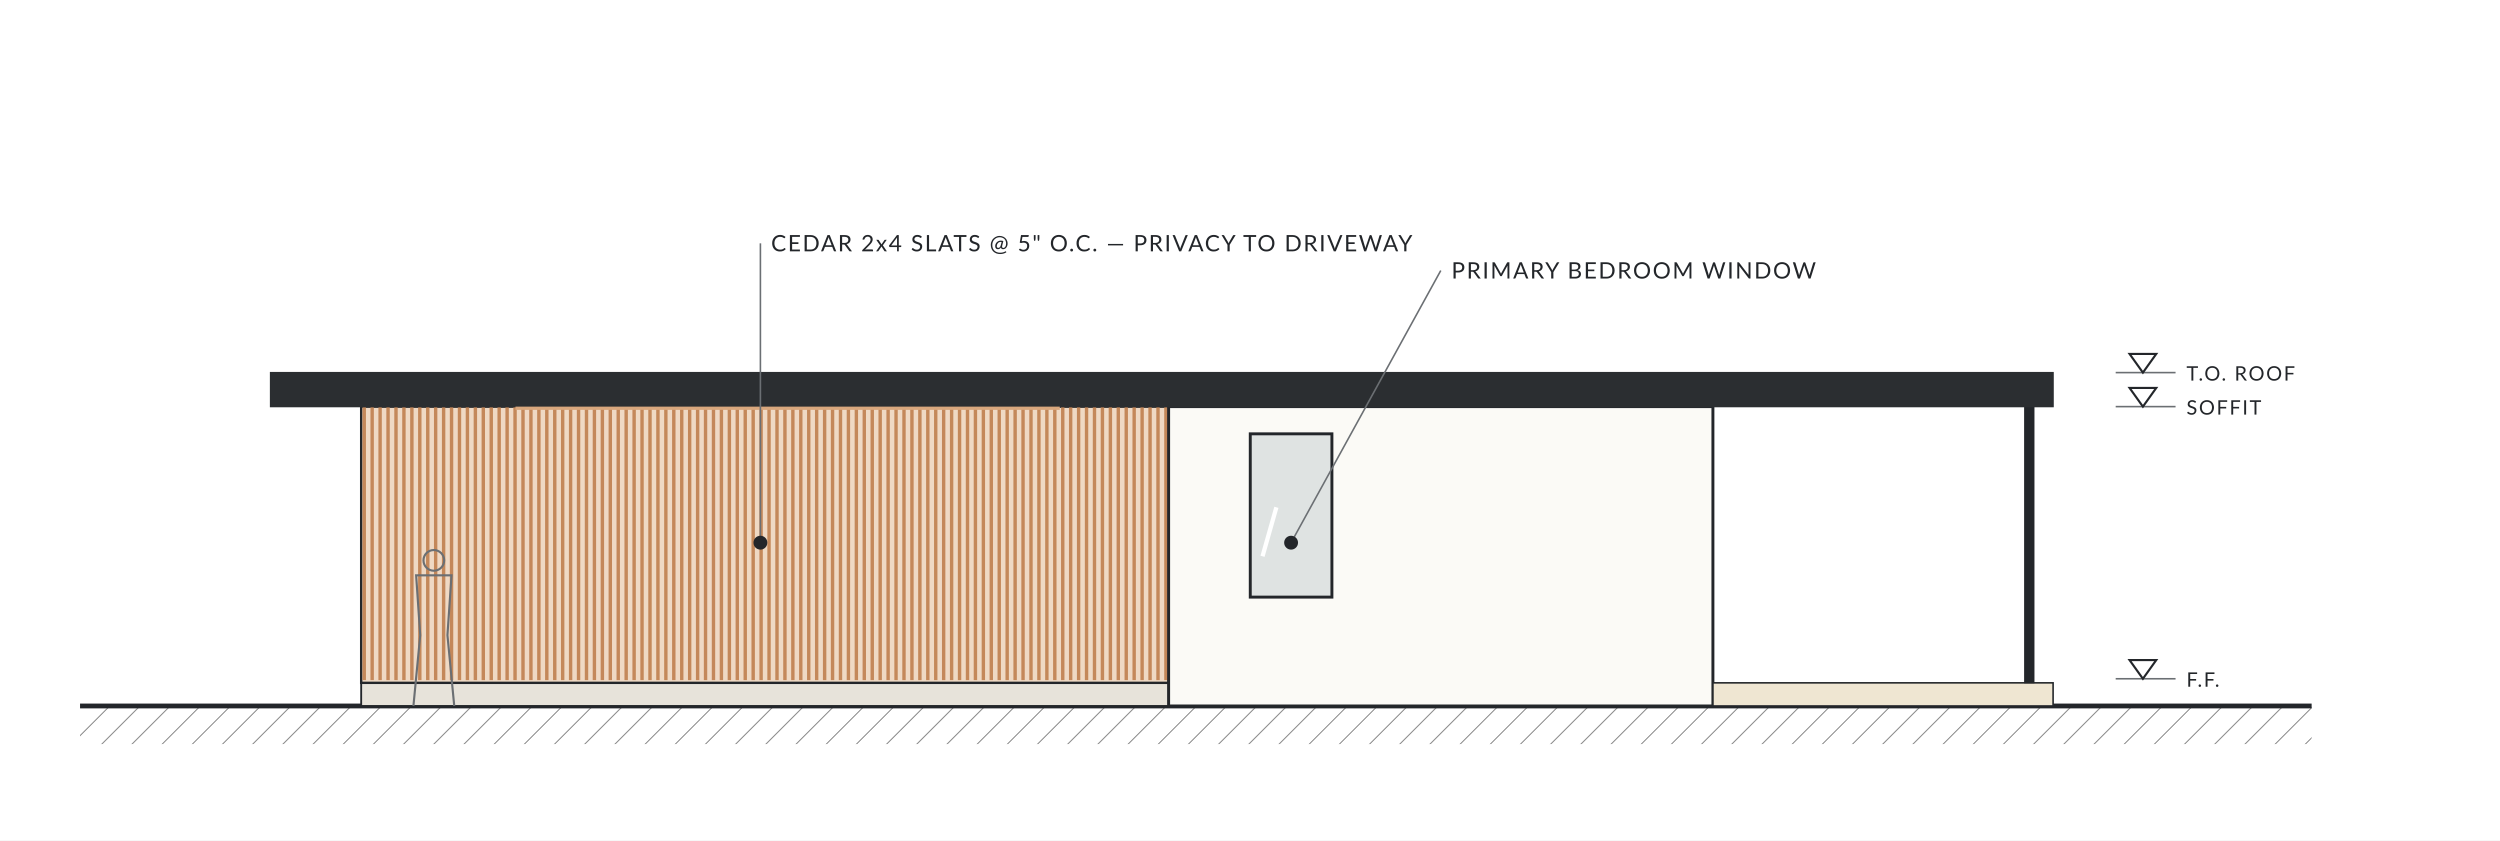
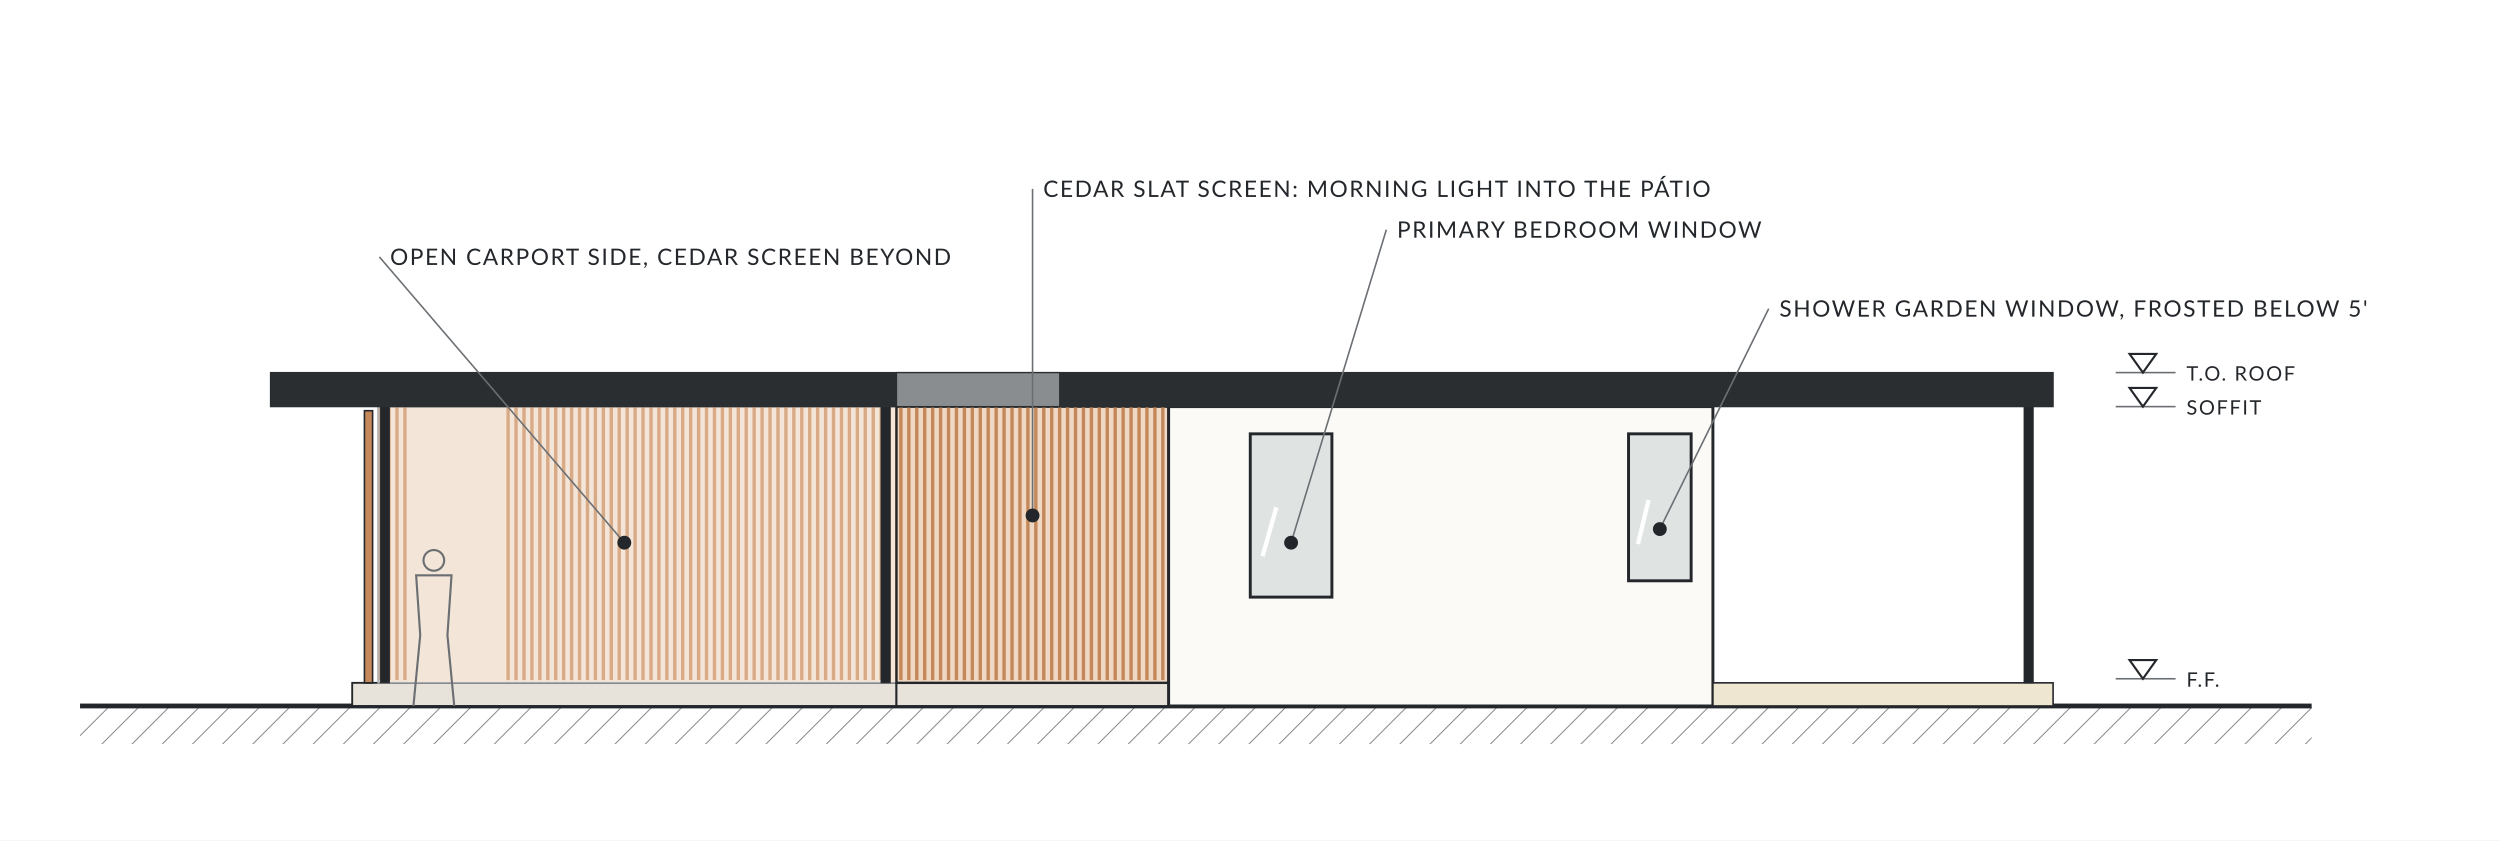
<svg xmlns="http://www.w3.org/2000/svg" viewBox="0 0 937 315" width="937" height="315" data-x0="20" data-y0="-2" data-y1="23" data-pad="30" data-scale="10.2" data-flip="1">
  <defs>
    <pattern id="pavers" width="18" height="12" patternUnits="userSpaceOnUse">
      <rect width="18" height="12" fill="#f3efe6" />
      <path d="M0 0 H18 M0 0 V12 M9 6 V12 M0 6 H18" stroke="#d2c9b6" stroke-width="0.6" />
    </pattern>
    <pattern id="dg" width="7" height="7" patternUnits="userSpaceOnUse">
      <rect width="7" height="7" fill="#f6f1e7" />
      <circle cx="2" cy="2" r="0.6" fill="#d6c7ad" />
      <circle cx="5.5" cy="5" r="0.5" fill="#d6c7ad" />
    </pattern>
    <pattern id="mosaic" width="7" height="7" patternUnits="userSpaceOnUse">
      <rect width="7" height="7" fill="#2a2a29" />
      <path d="M0 2 L3 0 L7 3 M2 7 L4 4 L7 6 M0 5 L3 4" stroke="#8b847a" stroke-width="0.5" fill="none" />
    </pattern>
    <pattern id="planting" width="9" height="9" patternUnits="userSpaceOnUse">
      <rect width="9" height="9" fill="#eef1e8" />
      <circle cx="2.5" cy="2.5" r="1.1" fill="none" stroke="#a9b89a" stroke-width="0.5" />
      <circle cx="7" cy="6.5" r="0.8" fill="none" stroke="#a9b89a" stroke-width="0.5" />
    </pattern>
    <pattern id="lawn" width="6" height="6" patternUnits="userSpaceOnUse">
      <rect width="6" height="6" fill="#eef1e6" />
      <path d="M1 5 l1 -2 M4 2 l1 -2" stroke="#b9c4a3" stroke-width="0.6" />
    </pattern>
    <pattern id="stone" width="16" height="8" patternUnits="userSpaceOnUse">
      <rect width="16" height="8" fill="#efe6d2" />
      <path d="M0 0 H16 M0 4 H16 M5 0 V4 M12 4 V8" stroke="#c9b993" stroke-width="0.5" />
    </pattern>
    <pattern id="diag" width="5" height="5" patternUnits="userSpaceOnUse" patternTransform="rotate(45)">
      <rect width="5" height="5" fill="#ffffff" />
      <line x1="0" y1="0" x2="0" y2="5" stroke="#9a9a9a" stroke-width="0.6" />
    </pattern>
    <pattern id="earth" width="8" height="8" patternUnits="userSpaceOnUse" patternTransform="rotate(45)">
      <rect width="8" height="8" fill="#ffffff" />
      <line x1="0" y1="0" x2="0" y2="8" stroke="#8a8a8a" stroke-width="0.7" />
    </pattern>
  </defs>
  <rect width="100%" height="100%" fill="#ffffff" />
  <rect x="30.00" y="264.60" width="836.40" height="14.28" fill="url(#earth)" stroke="none" stroke-width="1.0" />
  <line x1="30.00" y1="264.60" x2="866.40" y2="264.60" stroke="#23262a" stroke-width="1.8" />
-   <rect x="135.37" y="255.93" width="302.63" height="8.67" fill="#e7e3da" stroke="#23262a" stroke-width="0.7" />
-   <rect x="135.37" y="152.40" width="302.63" height="103.53" fill="#efd9c4" stroke="#23262a" stroke-width="0.9" />
-   <rect x="135.88" y="152.60" width="1.28" height="102.31" fill="#c4885a" stroke="none" stroke-width="1.0" />
-   <rect x="138.85" y="152.60" width="1.27" height="102.31" fill="#c4885a" stroke="none" stroke-width="1.0" />
-   <rect x="141.83" y="152.60" width="1.27" height="102.31" fill="#c4885a" stroke="none" stroke-width="1.0" />
-   <rect x="144.80" y="152.60" width="1.28" height="102.31" fill="#c4885a" stroke="none" stroke-width="1.0" />
-   <rect x="147.78" y="152.60" width="1.28" height="102.31" fill="#c4885a" stroke="none" stroke-width="1.0" />
-   <rect x="150.75" y="152.60" width="1.28" height="102.31" fill="#c4885a" stroke="none" stroke-width="1.0" />
-   <rect x="153.73" y="152.60" width="1.28" height="102.31" fill="#c4885a" stroke="none" stroke-width="1.0" />
-   <rect x="156.70" y="152.60" width="1.28" height="102.31" fill="#c4885a" stroke="none" stroke-width="1.0" />
-   <rect x="159.68" y="152.60" width="1.28" height="102.31" fill="#c4885a" stroke="none" stroke-width="1.0" />
-   <rect x="162.65" y="152.60" width="1.27" height="102.31" fill="#c4885a" stroke="none" stroke-width="1.0" />
-   <rect x="165.63" y="152.60" width="1.28" height="102.31" fill="#c4885a" stroke="none" stroke-width="1.0" />
-   <rect x="168.60" y="152.60" width="1.28" height="102.31" fill="#c4885a" stroke="none" stroke-width="1.0" />
-   <rect x="171.58" y="152.60" width="1.27" height="102.31" fill="#c4885a" stroke="none" stroke-width="1.0" />
-   <rect x="174.55" y="152.60" width="1.28" height="102.31" fill="#c4885a" stroke="none" stroke-width="1.0" />
-   <rect x="177.53" y="152.60" width="1.28" height="102.31" fill="#c4885a" stroke="none" stroke-width="1.0" />
-   <rect x="180.50" y="152.60" width="1.28" height="102.31" fill="#c4885a" stroke="none" stroke-width="1.0" />
-   <rect x="183.48" y="152.60" width="1.28" height="102.31" fill="#c4885a" stroke="none" stroke-width="1.0" />
-   <rect x="186.45" y="152.60" width="1.28" height="102.31" fill="#c4885a" stroke="none" stroke-width="1.0" />
-   <rect x="189.43" y="152.60" width="1.28" height="102.31" fill="#c4885a" stroke="none" stroke-width="1.0" />
-   <rect x="192.40" y="152.60" width="1.28" height="102.31" fill="#c4885a" stroke="none" stroke-width="1.0" />
-   <rect x="195.38" y="152.60" width="1.28" height="102.31" fill="#c4885a" stroke="none" stroke-width="1.0" />
-   <rect x="198.35" y="152.60" width="1.28" height="102.31" fill="#c4885a" stroke="none" stroke-width="1.0" />
-   <rect x="201.33" y="152.60" width="1.28" height="102.31" fill="#c4885a" stroke="none" stroke-width="1.0" />
-   <rect x="204.30" y="152.60" width="1.28" height="102.31" fill="#c4885a" stroke="none" stroke-width="1.0" />
-   <rect x="207.28" y="152.60" width="1.28" height="102.31" fill="#c4885a" stroke="none" stroke-width="1.0" />
-   <rect x="210.25" y="152.60" width="1.28" height="102.31" fill="#c4885a" stroke="none" stroke-width="1.0" />
-   <rect x="213.23" y="152.60" width="1.27" height="102.31" fill="#c4885a" stroke="none" stroke-width="1.0" />
-   <rect x="216.20" y="152.60" width="1.28" height="102.31" fill="#c4885a" stroke="none" stroke-width="1.0" />
-   <rect x="219.18" y="152.60" width="1.28" height="102.31" fill="#c4885a" stroke="none" stroke-width="1.0" />
-   <rect x="222.15" y="152.60" width="1.27" height="102.31" fill="#c4885a" stroke="none" stroke-width="1.0" />
-   <rect x="225.13" y="152.60" width="1.28" height="102.31" fill="#c4885a" stroke="none" stroke-width="1.0" />
-   <rect x="228.10" y="152.60" width="1.28" height="102.31" fill="#c4885a" stroke="none" stroke-width="1.0" />
-   <rect x="231.08" y="152.60" width="1.27" height="102.31" fill="#c4885a" stroke="none" stroke-width="1.0" />
-   <rect x="234.05" y="152.60" width="1.28" height="102.31" fill="#c4885a" stroke="none" stroke-width="1.0" />
-   <rect x="237.03" y="152.60" width="1.28" height="102.31" fill="#c4885a" stroke="none" stroke-width="1.0" />
-   <rect x="240.00" y="152.60" width="1.27" height="102.31" fill="#c4885a" stroke="none" stroke-width="1.0" />
-   <rect x="242.98" y="152.60" width="1.28" height="102.31" fill="#c4885a" stroke="none" stroke-width="1.0" />
-   <rect x="245.95" y="152.60" width="1.28" height="102.31" fill="#c4885a" stroke="none" stroke-width="1.0" />
-   <rect x="248.93" y="152.60" width="1.27" height="102.31" fill="#c4885a" stroke="none" stroke-width="1.0" />
-   <rect x="251.90" y="152.60" width="1.28" height="102.31" fill="#c4885a" stroke="none" stroke-width="1.0" />
-   <rect x="254.88" y="152.60" width="1.27" height="102.31" fill="#c4885a" stroke="none" stroke-width="1.0" />
-   <rect x="257.85" y="152.60" width="1.27" height="102.31" fill="#c4885a" stroke="none" stroke-width="1.0" />
-   <rect x="260.83" y="152.60" width="1.28" height="102.31" fill="#c4885a" stroke="none" stroke-width="1.0" />
-   <rect x="263.80" y="152.60" width="1.27" height="102.31" fill="#c4885a" stroke="none" stroke-width="1.0" />
-   <rect x="266.78" y="152.60" width="1.27" height="102.31" fill="#c4885a" stroke="none" stroke-width="1.0" />
-   <rect x="269.75" y="152.60" width="1.27" height="102.31" fill="#c4885a" stroke="none" stroke-width="1.0" />
-   <rect x="272.73" y="152.60" width="1.28" height="102.31" fill="#c4885a" stroke="none" stroke-width="1.0" />
-   <rect x="275.70" y="152.60" width="1.27" height="102.31" fill="#c4885a" stroke="none" stroke-width="1.0" />
-   <rect x="278.68" y="152.60" width="1.27" height="102.31" fill="#c4885a" stroke="none" stroke-width="1.0" />
-   <rect x="281.65" y="152.60" width="1.28" height="102.31" fill="#c4885a" stroke="none" stroke-width="1.0" />
-   <rect x="284.63" y="152.60" width="1.27" height="102.31" fill="#c4885a" stroke="none" stroke-width="1.0" />
-   <rect x="287.60" y="152.60" width="1.27" height="102.31" fill="#c4885a" stroke="none" stroke-width="1.0" />
-   <rect x="290.58" y="152.60" width="1.28" height="102.31" fill="#c4885a" stroke="none" stroke-width="1.0" />
-   <rect x="293.55" y="152.60" width="1.28" height="102.31" fill="#c4885a" stroke="none" stroke-width="1.0" />
-   <rect x="296.53" y="152.60" width="1.27" height="102.31" fill="#c4885a" stroke="none" stroke-width="1.0" />
-   <rect x="299.50" y="152.60" width="1.27" height="102.31" fill="#c4885a" stroke="none" stroke-width="1.0" />
-   <rect x="302.48" y="152.60" width="1.27" height="102.31" fill="#c4885a" stroke="none" stroke-width="1.0" />
-   <rect x="305.45" y="152.60" width="1.27" height="102.31" fill="#c4885a" stroke="none" stroke-width="1.0" />
-   <rect x="308.43" y="152.60" width="1.28" height="102.31" fill="#c4885a" stroke="none" stroke-width="1.0" />
-   <rect x="311.40" y="152.60" width="1.28" height="102.31" fill="#c4885a" stroke="none" stroke-width="1.0" />
-   <rect x="314.38" y="152.60" width="1.27" height="102.31" fill="#c4885a" stroke="none" stroke-width="1.0" />
-   <rect x="317.35" y="152.60" width="1.27" height="102.31" fill="#c4885a" stroke="none" stroke-width="1.0" />
-   <rect x="320.33" y="152.60" width="1.27" height="102.31" fill="#c4885a" stroke="none" stroke-width="1.0" />
-   <rect x="323.30" y="152.60" width="1.27" height="102.31" fill="#c4885a" stroke="none" stroke-width="1.0" />
-   <rect x="326.28" y="152.60" width="1.28" height="102.31" fill="#c4885a" stroke="none" stroke-width="1.0" />
-   <rect x="329.25" y="152.60" width="1.28" height="102.31" fill="#c4885a" stroke="none" stroke-width="1.0" />
-   <rect x="332.23" y="152.60" width="1.27" height="102.31" fill="#c4885a" stroke="none" stroke-width="1.0" />
-   <rect x="335.20" y="152.60" width="1.27" height="102.31" fill="#c4885a" stroke="none" stroke-width="1.0" />
-   <rect x="338.18" y="152.60" width="1.27" height="102.31" fill="#c4885a" stroke="none" stroke-width="1.0" />
-   <rect x="341.15" y="152.60" width="1.28" height="102.31" fill="#c4885a" stroke="none" stroke-width="1.0" />
-   <rect x="344.13" y="152.60" width="1.28" height="102.31" fill="#c4885a" stroke="none" stroke-width="1.0" />
-   <rect x="347.10" y="152.60" width="1.28" height="102.31" fill="#c4885a" stroke="none" stroke-width="1.0" />
-   <rect x="350.08" y="152.60" width="1.27" height="102.31" fill="#c4885a" stroke="none" stroke-width="1.0" />
-   <rect x="353.05" y="152.60" width="1.27" height="102.31" fill="#c4885a" stroke="none" stroke-width="1.0" />
-   <rect x="356.03" y="152.60" width="1.27" height="102.31" fill="#c4885a" stroke="none" stroke-width="1.0" />
-   <rect x="359.00" y="152.60" width="1.28" height="102.31" fill="#c4885a" stroke="none" stroke-width="1.0" />
-   <rect x="361.98" y="152.60" width="1.28" height="102.31" fill="#c4885a" stroke="none" stroke-width="1.0" />
-   <rect x="364.95" y="152.60" width="1.28" height="102.31" fill="#c4885a" stroke="none" stroke-width="1.0" />
-   <rect x="367.93" y="152.60" width="1.27" height="102.31" fill="#c4885a" stroke="none" stroke-width="1.0" />
-   <rect x="370.90" y="152.60" width="1.27" height="102.31" fill="#c4885a" stroke="none" stroke-width="1.0" />
-   <rect x="373.88" y="152.60" width="1.27" height="102.31" fill="#c4885a" stroke="none" stroke-width="1.0" />
-   <rect x="376.85" y="152.60" width="1.28" height="102.31" fill="#c4885a" stroke="none" stroke-width="1.0" />
-   <rect x="379.83" y="152.60" width="1.28" height="102.31" fill="#c4885a" stroke="none" stroke-width="1.0" />
-   <rect x="382.80" y="152.60" width="1.27" height="102.31" fill="#c4885a" stroke="none" stroke-width="1.0" />
-   <rect x="385.78" y="152.60" width="1.27" height="102.31" fill="#c4885a" stroke="none" stroke-width="1.0" />
-   <rect x="388.75" y="152.60" width="1.27" height="102.31" fill="#c4885a" stroke="none" stroke-width="1.0" />
-   <rect x="391.73" y="152.60" width="1.27" height="102.31" fill="#c4885a" stroke="none" stroke-width="1.0" />
-   <rect x="394.70" y="152.60" width="1.28" height="102.31" fill="#c4885a" stroke="none" stroke-width="1.0" />
-   <rect x="397.68" y="152.60" width="1.28" height="102.31" fill="#c4885a" stroke="none" stroke-width="1.0" />
-   <rect x="400.65" y="152.60" width="1.27" height="102.31" fill="#c4885a" stroke="none" stroke-width="1.0" />
-   <rect x="403.63" y="152.60" width="1.27" height="102.31" fill="#c4885a" stroke="none" stroke-width="1.0" />
-   <rect x="406.60" y="152.60" width="1.27" height="102.31" fill="#c4885a" stroke="none" stroke-width="1.0" />
-   <rect x="409.58" y="152.60" width="1.27" height="102.31" fill="#c4885a" stroke="none" stroke-width="1.0" />
-   <rect x="412.55" y="152.60" width="1.28" height="102.31" fill="#c4885a" stroke="none" stroke-width="1.0" />
-   <rect x="415.53" y="152.60" width="1.28" height="102.31" fill="#c4885a" stroke="none" stroke-width="1.0" />
-   <rect x="418.50" y="152.60" width="1.27" height="102.31" fill="#c4885a" stroke="none" stroke-width="1.0" />
-   <rect x="421.48" y="152.60" width="1.27" height="102.31" fill="#c4885a" stroke="none" stroke-width="1.0" />
-   <rect x="424.45" y="152.60" width="1.27" height="102.31" fill="#c4885a" stroke="none" stroke-width="1.0" />
-   <rect x="427.43" y="152.60" width="1.27" height="102.31" fill="#c4885a" stroke="none" stroke-width="1.0" />
-   <rect x="430.40" y="152.60" width="1.28" height="102.31" fill="#c4885a" stroke="none" stroke-width="1.0" />
-   <rect x="433.38" y="152.60" width="1.28" height="102.31" fill="#c4885a" stroke="none" stroke-width="1.0" />
-   <rect x="436.35" y="152.60" width="1.27" height="102.31" fill="#c4885a" stroke="none" stroke-width="1.0" />
+   <rect x="132.00" y="255.93" width="204.00" height="8.67" fill="#e7e3da" stroke="#23262a" stroke-width="0.7" />
+   <rect x="141.69" y="152.40" width="194.31" height="103.53" fill="#f3e6d8" stroke="#a7aaad" stroke-width="0.6" />
+   <rect x="142.20" y="152.60" width="1.28" height="102.31" fill="#d8ab86" stroke="none" stroke-width="1.0" />
+   <rect x="145.18" y="152.60" width="1.27" height="102.31" fill="#d8ab86" stroke="none" stroke-width="1.0" />
+   <rect x="148.15" y="152.60" width="1.27" height="102.31" fill="#d8ab86" stroke="none" stroke-width="1.0" />
+   <rect x="151.13" y="152.60" width="1.27" height="102.31" fill="#d8ab86" stroke="none" stroke-width="1.0" />
+   <rect x="189.80" y="152.60" width="1.28" height="102.31" fill="#d8ab86" stroke="none" stroke-width="1.0" />
+   <rect x="192.77" y="152.60" width="1.28" height="102.31" fill="#d8ab86" stroke="none" stroke-width="1.0" />
+   <rect x="195.75" y="152.60" width="1.28" height="102.31" fill="#d8ab86" stroke="none" stroke-width="1.0" />
+   <rect x="198.72" y="152.60" width="1.28" height="102.31" fill="#d8ab86" stroke="none" stroke-width="1.0" />
+   <rect x="201.70" y="152.60" width="1.28" height="102.31" fill="#d8ab86" stroke="none" stroke-width="1.0" />
+   <rect x="204.67" y="152.60" width="1.28" height="102.31" fill="#d8ab86" stroke="none" stroke-width="1.0" />
+   <rect x="207.65" y="152.60" width="1.28" height="102.31" fill="#d8ab86" stroke="none" stroke-width="1.0" />
+   <rect x="210.62" y="152.60" width="1.28" height="102.31" fill="#d8ab86" stroke="none" stroke-width="1.0" />
+   <rect x="213.60" y="152.60" width="1.28" height="102.31" fill="#d8ab86" stroke="none" stroke-width="1.0" />
+   <rect x="216.57" y="152.60" width="1.28" height="102.31" fill="#d8ab86" stroke="none" stroke-width="1.0" />
+   <rect x="219.55" y="152.60" width="1.28" height="102.31" fill="#d8ab86" stroke="none" stroke-width="1.0" />
+   <rect x="222.52" y="152.60" width="1.28" height="102.31" fill="#d8ab86" stroke="none" stroke-width="1.0" />
+   <rect x="225.50" y="152.60" width="1.28" height="102.31" fill="#d8ab86" stroke="none" stroke-width="1.0" />
+   <rect x="228.47" y="152.60" width="1.28" height="102.31" fill="#d8ab86" stroke="none" stroke-width="1.0" />
+   <rect x="231.45" y="152.60" width="1.27" height="102.31" fill="#d8ab86" stroke="none" stroke-width="1.0" />
+   <rect x="234.42" y="152.60" width="1.28" height="102.31" fill="#d8ab86" stroke="none" stroke-width="1.0" />
+   <rect x="237.40" y="152.60" width="1.28" height="102.31" fill="#d8ab86" stroke="none" stroke-width="1.0" />
+   <rect x="240.37" y="152.60" width="1.27" height="102.31" fill="#d8ab86" stroke="none" stroke-width="1.0" />
+   <rect x="243.35" y="152.60" width="1.28" height="102.31" fill="#d8ab86" stroke="none" stroke-width="1.0" />
+   <rect x="246.32" y="152.60" width="1.28" height="102.31" fill="#d8ab86" stroke="none" stroke-width="1.0" />
+   <rect x="249.30" y="152.60" width="1.27" height="102.31" fill="#d8ab86" stroke="none" stroke-width="1.0" />
+   <rect x="252.27" y="152.60" width="1.28" height="102.31" fill="#d8ab86" stroke="none" stroke-width="1.0" />
+   <rect x="255.25" y="152.60" width="1.27" height="102.31" fill="#d8ab86" stroke="none" stroke-width="1.0" />
+   <rect x="258.22" y="152.60" width="1.27" height="102.31" fill="#d8ab86" stroke="none" stroke-width="1.0" />
+   <rect x="261.20" y="152.60" width="1.28" height="102.31" fill="#d8ab86" stroke="none" stroke-width="1.0" />
+   <rect x="264.17" y="152.60" width="1.27" height="102.31" fill="#d8ab86" stroke="none" stroke-width="1.0" />
+   <rect x="267.15" y="152.60" width="1.27" height="102.31" fill="#d8ab86" stroke="none" stroke-width="1.0" />
+   <rect x="270.12" y="152.60" width="1.27" height="102.31" fill="#d8ab86" stroke="none" stroke-width="1.0" />
+   <rect x="273.10" y="152.60" width="1.28" height="102.31" fill="#d8ab86" stroke="none" stroke-width="1.0" />
+   <rect x="276.07" y="152.60" width="1.27" height="102.31" fill="#d8ab86" stroke="none" stroke-width="1.0" />
+   <rect x="279.05" y="152.60" width="1.27" height="102.31" fill="#d8ab86" stroke="none" stroke-width="1.0" />
+   <rect x="282.02" y="152.60" width="1.28" height="102.31" fill="#d8ab86" stroke="none" stroke-width="1.0" />
+   <rect x="285.00" y="152.60" width="1.27" height="102.31" fill="#d8ab86" stroke="none" stroke-width="1.0" />
+   <rect x="287.97" y="152.60" width="1.27" height="102.31" fill="#d8ab86" stroke="none" stroke-width="1.0" />
+   <rect x="290.95" y="152.60" width="1.28" height="102.31" fill="#d8ab86" stroke="none" stroke-width="1.0" />
+   <rect x="293.92" y="152.60" width="1.28" height="102.31" fill="#d8ab86" stroke="none" stroke-width="1.0" />
+   <rect x="296.90" y="152.60" width="1.27" height="102.31" fill="#d8ab86" stroke="none" stroke-width="1.0" />
+   <rect x="299.87" y="152.60" width="1.27" height="102.31" fill="#d8ab86" stroke="none" stroke-width="1.0" />
+   <rect x="302.85" y="152.60" width="1.27" height="102.31" fill="#d8ab86" stroke="none" stroke-width="1.0" />
+   <rect x="305.82" y="152.60" width="1.27" height="102.31" fill="#d8ab86" stroke="none" stroke-width="1.0" />
+   <rect x="308.80" y="152.60" width="1.28" height="102.31" fill="#d8ab86" stroke="none" stroke-width="1.0" />
+   <rect x="311.77" y="152.60" width="1.28" height="102.31" fill="#d8ab86" stroke="none" stroke-width="1.0" />
+   <rect x="314.75" y="152.60" width="1.27" height="102.31" fill="#d8ab86" stroke="none" stroke-width="1.0" />
+   <rect x="317.72" y="152.60" width="1.27" height="102.31" fill="#d8ab86" stroke="none" stroke-width="1.0" />
+   <rect x="320.70" y="152.60" width="1.27" height="102.31" fill="#d8ab86" stroke="none" stroke-width="1.0" />
+   <rect x="323.67" y="152.60" width="1.27" height="102.31" fill="#d8ab86" stroke="none" stroke-width="1.0" />
+   <rect x="326.65" y="152.60" width="1.28" height="102.31" fill="#d8ab86" stroke="none" stroke-width="1.0" />
+   <rect x="329.62" y="152.60" width="1.28" height="102.31" fill="#d8ab86" stroke="none" stroke-width="1.0" />
+   <rect x="332.60" y="152.60" width="1.27" height="102.31" fill="#d8ab86" stroke="none" stroke-width="1.0" />
+   <rect x="335.57" y="152.60" width="1.27" height="102.31" fill="#d8ab86" stroke="none" stroke-width="1.0" />
+   <rect x="136.59" y="153.93" width="3.06" height="102.00" fill="#c4885a" stroke="#23262a" stroke-width="0.6" />
+   <rect x="142.51" y="152.40" width="3.47" height="103.53" fill="#23262a" stroke="#23262a" stroke-width="0.3" />
+   <rect x="330.19" y="152.40" width="3.47" height="103.53" fill="#23262a" stroke="#23262a" stroke-width="0.3" />
+   <rect x="336.00" y="255.93" width="102.00" height="8.67" fill="#e7e3da" stroke="#23262a" stroke-width="0.7" />
+   <rect x="336.00" y="152.40" width="102.00" height="103.53" fill="#efd9c4" stroke="#23262a" stroke-width="0.9" />
+   <rect x="337.02" y="152.60" width="1.28" height="102.31" fill="#c4885a" stroke="none" stroke-width="1.0" />
+   <rect x="339.99" y="152.60" width="1.28" height="102.31" fill="#c4885a" stroke="none" stroke-width="1.0" />
+   <rect x="342.97" y="152.60" width="1.27" height="102.31" fill="#c4885a" stroke="none" stroke-width="1.0" />
+   <rect x="345.94" y="152.60" width="1.27" height="102.31" fill="#c4885a" stroke="none" stroke-width="1.0" />
+   <rect x="348.92" y="152.60" width="1.27" height="102.31" fill="#c4885a" stroke="none" stroke-width="1.0" />
+   <rect x="351.89" y="152.60" width="1.27" height="102.31" fill="#c4885a" stroke="none" stroke-width="1.0" />
+   <rect x="354.87" y="152.60" width="1.28" height="102.31" fill="#c4885a" stroke="none" stroke-width="1.0" />
+   <rect x="357.84" y="152.60" width="1.28" height="102.31" fill="#c4885a" stroke="none" stroke-width="1.0" />
+   <rect x="360.82" y="152.60" width="1.27" height="102.31" fill="#c4885a" stroke="none" stroke-width="1.0" />
+   <rect x="363.79" y="152.60" width="1.27" height="102.31" fill="#c4885a" stroke="none" stroke-width="1.0" />
+   <rect x="366.77" y="152.60" width="1.27" height="102.31" fill="#c4885a" stroke="none" stroke-width="1.0" />
+   <rect x="369.74" y="152.60" width="1.27" height="102.31" fill="#c4885a" stroke="none" stroke-width="1.0" />
+   <rect x="372.72" y="152.60" width="1.28" height="102.31" fill="#c4885a" stroke="none" stroke-width="1.0" />
+   <rect x="375.69" y="152.60" width="1.28" height="102.31" fill="#c4885a" stroke="none" stroke-width="1.0" />
+   <rect x="378.67" y="152.60" width="1.27" height="102.31" fill="#c4885a" stroke="none" stroke-width="1.0" />
+   <rect x="381.64" y="152.60" width="1.27" height="102.31" fill="#c4885a" stroke="none" stroke-width="1.0" />
+   <rect x="384.62" y="152.60" width="1.27" height="102.31" fill="#c4885a" stroke="none" stroke-width="1.0" />
+   <rect x="387.59" y="152.60" width="1.28" height="102.31" fill="#c4885a" stroke="none" stroke-width="1.0" />
+   <rect x="390.57" y="152.60" width="1.28" height="102.31" fill="#c4885a" stroke="none" stroke-width="1.0" />
+   <rect x="393.54" y="152.60" width="1.28" height="102.31" fill="#c4885a" stroke="none" stroke-width="1.0" />
+   <rect x="396.52" y="152.60" width="1.27" height="102.31" fill="#c4885a" stroke="none" stroke-width="1.0" />
+   <rect x="399.49" y="152.60" width="1.27" height="102.31" fill="#c4885a" stroke="none" stroke-width="1.0" />
+   <rect x="402.47" y="152.60" width="1.27" height="102.31" fill="#c4885a" stroke="none" stroke-width="1.0" />
+   <rect x="405.44" y="152.60" width="1.28" height="102.31" fill="#c4885a" stroke="none" stroke-width="1.0" />
+   <rect x="408.42" y="152.60" width="1.28" height="102.31" fill="#c4885a" stroke="none" stroke-width="1.0" />
+   <rect x="411.39" y="152.60" width="1.28" height="102.31" fill="#c4885a" stroke="none" stroke-width="1.0" />
+   <rect x="414.37" y="152.60" width="1.27" height="102.31" fill="#c4885a" stroke="none" stroke-width="1.0" />
+   <rect x="417.34" y="152.60" width="1.27" height="102.31" fill="#c4885a" stroke="none" stroke-width="1.0" />
+   <rect x="420.32" y="152.60" width="1.27" height="102.31" fill="#c4885a" stroke="none" stroke-width="1.0" />
+   <rect x="423.29" y="152.60" width="1.28" height="102.31" fill="#c4885a" stroke="none" stroke-width="1.0" />
+   <rect x="426.27" y="152.60" width="1.28" height="102.31" fill="#c4885a" stroke="none" stroke-width="1.0" />
+   <rect x="429.24" y="152.60" width="1.27" height="102.31" fill="#c4885a" stroke="none" stroke-width="1.0" />
+   <rect x="432.22" y="152.60" width="1.27" height="102.31" fill="#c4885a" stroke="none" stroke-width="1.0" />
+   <rect x="435.19" y="152.60" width="1.27" height="102.31" fill="#c4885a" stroke="none" stroke-width="1.0" />
  <rect x="438.00" y="152.40" width="204.00" height="112.20" fill="#fbfaf6" stroke="#23262a" stroke-width="1.1" />
  <rect x="468.60" y="162.60" width="30.60" height="61.20" fill="#dfe3e2" stroke="#23262a" stroke-width="1.1" />
  <line x1="473.19" y1="208.50" x2="478.39" y2="190.14" stroke="#ffffff" stroke-width="1.6" />
+   <rect x="610.38" y="162.60" width="23.46" height="55.08" fill="#dfe3e2" stroke="#23262a" stroke-width="1.1" />
+   <line x1="613.90" y1="203.91" x2="617.89" y2="187.39" stroke="#ffffff" stroke-width="1.6" />
  <rect x="642.00" y="255.93" width="127.50" height="8.67" fill="#efe6d2" stroke="#23262a" stroke-width="0.6" />
-   <rect x="758.79" y="152.40" width="3.57" height="103.53" fill="#23262a" stroke="#23262a" stroke-width="0.3" />
+   <rect x="758.59" y="152.40" width="3.47" height="103.53" fill="#23262a" stroke="#23262a" stroke-width="0.3" />
  <rect x="101.40" y="139.65" width="668.10" height="12.75" fill="#2b2e31" stroke="#2b2e31" stroke-width="0.5" />
-   <rect x="193.20" y="152.40" width="204.00" height="1.22" fill="#d9a77d" stroke="none" stroke-width="1.0" />
+   <rect x="336.00" y="139.65" width="61.20" height="12.75" fill="#8a8d90" stroke="#2b2e31" stroke-width="0.5" />
  <line x1="792.96" y1="139.65" x2="815.40" y2="139.65" stroke="#6b6f73" stroke-width="0.6" />
  <path d="M 803.16,139.65 l -5 -7 l 10 0 z" fill="none" stroke="#23262a" stroke-width="0.8" />
  <text x="819.48" y="139.65" font-family="Lato, 'Helvetica Neue', Arial, sans-serif" font-size="7.5" text-anchor="start" fill="#23262a" font-weight="400" letter-spacing="0.6" dy="3">T.O. ROOF</text>
  <line x1="792.96" y1="152.40" x2="815.40" y2="152.40" stroke="#6b6f73" stroke-width="0.6" />
  <path d="M 803.16,152.40 l -5 -7 l 10 0 z" fill="none" stroke="#23262a" stroke-width="0.8" />
  <text x="819.48" y="152.40" font-family="Lato, 'Helvetica Neue', Arial, sans-serif" font-size="7.5" text-anchor="start" fill="#23262a" font-weight="400" letter-spacing="0.6" dy="3">SOFFIT</text>
  <line x1="792.96" y1="254.40" x2="815.40" y2="254.40" stroke="#6b6f73" stroke-width="0.6" />
  <path d="M 803.16,254.40 l -5 -7 l 10 0 z" fill="none" stroke="#23262a" stroke-width="0.8" />
  <text x="819.48" y="254.40" font-family="Lato, 'Helvetica Neue', Arial, sans-serif" font-size="7.5" text-anchor="start" fill="#23262a" font-weight="400" letter-spacing="0.6" dy="3">F.F.</text>
-   <line x1="285.00" y1="203.40" x2="285.00" y2="91.20" stroke="#6b6f73" stroke-width="0.6" />
-   <circle cx="285.00" cy="203.40" r="2.6" fill="#23262a" />
-   <text x="285.00" y="91.20" font-family="Lato, 'Helvetica Neue', Arial, sans-serif" font-size="8.5" text-anchor="start" fill="#23262a" font-weight="400" letter-spacing="0.6" dx="4" dy="3">CEDAR 2x4 SLATS @ 5" O.C. — PRIVACY TO DRIVEWAY</text>
-   <line x1="483.90" y1="203.40" x2="540.00" y2="101.40" stroke="#6b6f73" stroke-width="0.6" />
+   <line x1="234.00" y1="203.40" x2="142.20" y2="96.30" stroke="#6b6f73" stroke-width="0.6" />
+   <circle cx="234.00" cy="203.40" r="2.6" fill="#23262a" />
+   <text x="142.20" y="96.30" font-family="Lato, 'Helvetica Neue', Arial, sans-serif" font-size="8.5" text-anchor="start" fill="#23262a" font-weight="400" letter-spacing="0.6" dx="4" dy="3">OPEN CARPORT SIDE, CEDAR SCREEN BEYOND</text>
+   <line x1="387.00" y1="193.20" x2="387.00" y2="70.80" stroke="#6b6f73" stroke-width="0.6" />
+   <circle cx="387.00" cy="193.20" r="2.6" fill="#23262a" />
+   <text x="387.00" y="70.80" font-family="Lato, 'Helvetica Neue', Arial, sans-serif" font-size="8.5" text-anchor="start" fill="#23262a" font-weight="400" letter-spacing="0.6" dx="4" dy="3">CEDAR SLAT SCREEN: MORNING LIGHT INTO THE PÁTIO</text>
+   <line x1="483.90" y1="203.40" x2="519.60" y2="86.10" stroke="#6b6f73" stroke-width="0.6" />
  <circle cx="483.90" cy="203.40" r="2.6" fill="#23262a" />
-   <text x="540.00" y="101.40" font-family="Lato, 'Helvetica Neue', Arial, sans-serif" font-size="8.5" text-anchor="start" fill="#23262a" font-weight="400" letter-spacing="0.6" dx="4" dy="3">PRIMARY BEDROOM WINDOW</text>
+   <text x="519.60" y="86.10" font-family="Lato, 'Helvetica Neue', Arial, sans-serif" font-size="8.5" text-anchor="start" fill="#23262a" font-weight="400" letter-spacing="0.6" dx="4" dy="3">PRIMARY BEDROOM WINDOW</text>
+   <line x1="622.11" y1="198.30" x2="662.91" y2="115.68" stroke="#6b6f73" stroke-width="0.6" />
+   <circle cx="622.11" cy="198.30" r="2.6" fill="#23262a" />
+   <text x="662.91" y="115.68" font-family="Lato, 'Helvetica Neue', Arial, sans-serif" font-size="8.5" text-anchor="start" fill="#23262a" font-weight="400" letter-spacing="0.6" dx="4" dy="3">SHOWER GARDEN WINDOW, FROSTED BELOW 5'</text>
  <circle cx="162.60" cy="210.03" r="3.88" fill="none" stroke="#6b6f73" stroke-width="0.8" />
  <polyline points="154.95,264.60 157.50,238.08 155.97,215.64 169.23,215.64 167.70,238.08 170.25,264.60" fill="none" stroke="#6b6f73" stroke-width="0.8" />
</svg>
